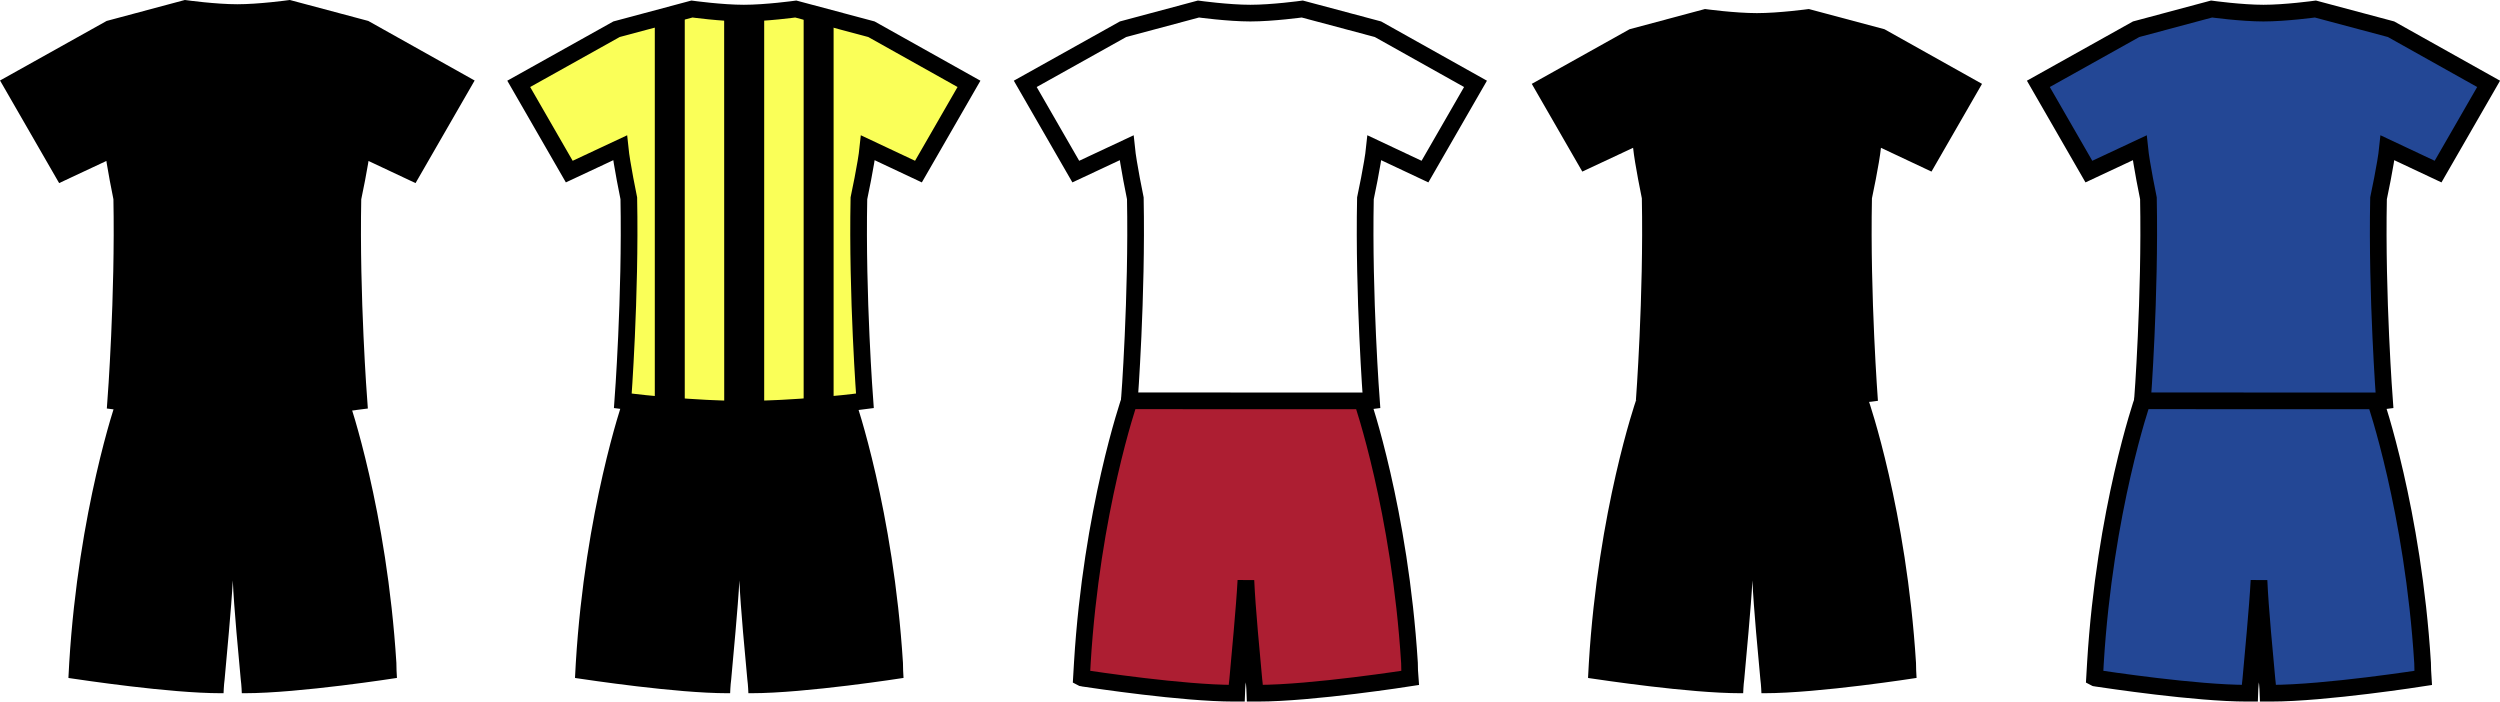
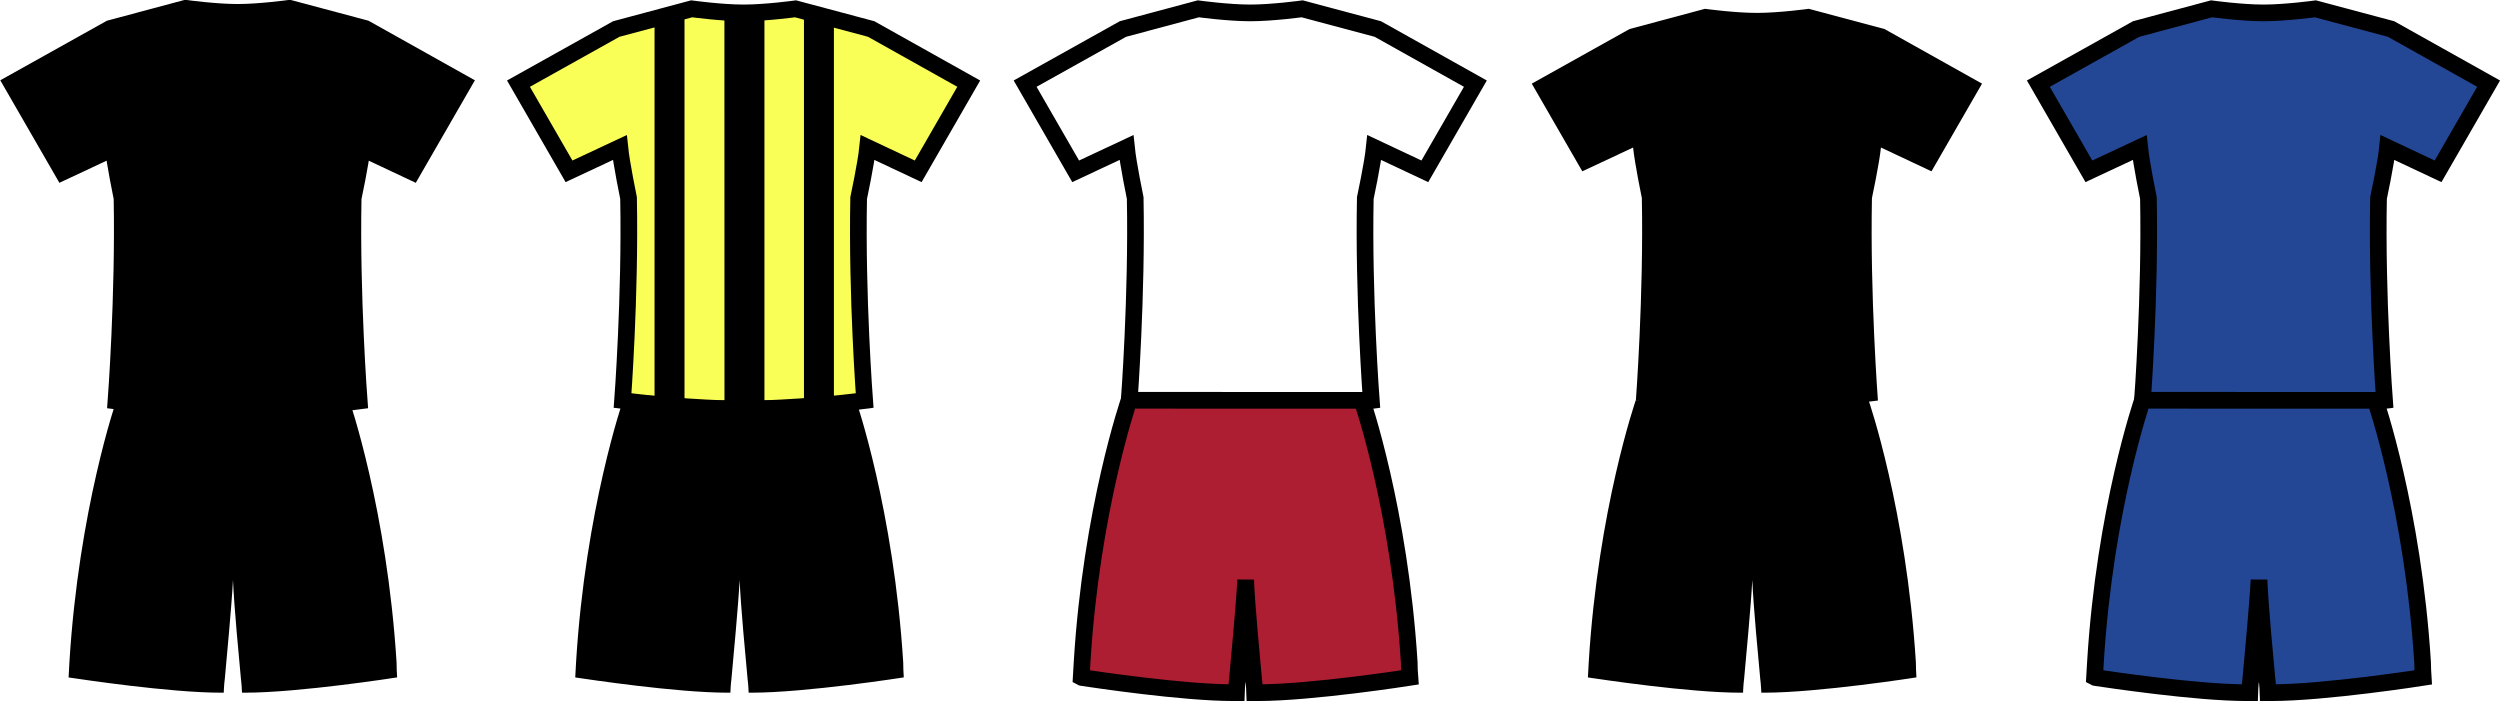
- <svg xmlns="http://www.w3.org/2000/svg" width="39.722mm" height="11.146mm" viewBox="0 0 39.722 11.146" version="1.1" id="svg8992">
-   <defs id="defs8989" />
-   <g id="layer1" transform="translate(133.04,-125.8366)">
-     <path stroke="#000000" stroke-width="0.282" stroke-miterlimit="16.248" stroke-linecap="butt" d="m -130.094,125.98 -1.198,0.321 -1.554,0.868 0.803,1.394 0.807,-0.378 c 0.026,0.256 0.139,0.803 0.139,0.803 0.03,1.558 -0.095,3.217 -0.095,3.217 0.955,0.126 1.923,0.139 1.923,0.139 0,0 0.972,-0.013 1.923,-0.139 0,0 -0.126,-1.658 -0.095,-3.217 0,0 0.117,-0.547 0.143,-0.803 l 0.803,0.378 0.803,-1.394 -1.55,-0.868 -1.202,-0.321 c 0,0 -0.473,0.065 -0.825,0.065 -0.352,0 -0.825,-0.065 -0.825,-0.065 z" fill-rule="evenodd" id="path2689" style="fill:#000000;fill-opacity:1" />
-     <path fill="#000000" d="m -131.193,132.205 c 0,0 -0.599,1.732 -0.747,4.163 -0.004,0.056 -0.009,0.182 -0.013,0.239 0,0 0.009,0.005 0.022,0.005 0.178,0.026 1.584,0.239 2.4,0.239 h 0.043 c 0,0 0.004,-0.126 0.017,-0.221 0.03,-0.339 0.108,-1.146 0.13,-1.571 0.017,0.425 0.095,1.233 0.126,1.571 0.013,0.095 0.017,0.221 0.017,0.221 0.015,0 0.029,0 0.044,0 0.873,0 2.421,-0.243 2.421,-0.243 -0.005,-0.056 -0.009,-0.182 -0.009,-0.239 -0.152,-2.431 -0.751,-4.163 -0.751,-4.163 z" fill-rule="evenodd" id="path2691" style="stroke-width:0.265" />
-     <path fill="#faff58" d="m -113.998,125.98 -1.198,0.321 -1.554,0.868 0.803,1.394 0.807,-0.378 c 0.026,0.256 0.139,0.803 0.139,0.803 0.03,1.558 -0.095,3.217 -0.095,3.217 0.955,0.126 1.923,0.139 1.923,0.139 0,0 0.972,-0.013 1.923,-0.139 0,0 -0.126,-1.658 -0.095,-3.217 0,0 0.117,-0.547 0.143,-0.803 l 0.803,0.378 0.803,-1.394 -1.55,-0.868 -1.202,-0.321 c 0,0 -0.473,0.065 -0.825,0.065 -0.352,0 -0.825,-0.065 -0.825,-0.065 z" fill-rule="evenodd" id="path2703" style="fill:#000000;fill-opacity:0;stroke:#000000;stroke-width:0.265;stroke-opacity:1" />
-     <path fill="#000000" d="m -115.096,132.205 c 0,0 -0.599,1.732 -0.747,4.163 -0.004,0.056 -0.009,0.182 -0.013,0.239 0,0 0.009,0.005 0.022,0.005 0.178,0.026 1.584,0.239 2.4,0.239 h 0.043 c 0,0 0.004,-0.126 0.017,-0.221 0.03,-0.339 0.108,-1.146 0.13,-1.571 0.017,0.425 0.095,1.233 0.126,1.571 0.013,0.095 0.017,0.221 0.017,0.221 0.015,0 0.029,0 0.044,0 0.873,0 2.421,-0.243 2.421,-0.243 -0.005,-0.056 -0.009,-0.182 -0.009,-0.239 -0.152,-2.431 -0.751,-4.163 -0.751,-4.163 z" fill-rule="evenodd" id="path2707" style="fill:#ad1e32;fill-opacity:1;stroke:#000000;stroke-width:0.265;stroke-opacity:1" />
-     <path fill="#faff58" d="m -105.95,125.98 -1.198,0.321 -1.554,0.868 0.803,1.394 0.807,-0.378 c 0.026,0.256 0.139,0.803 0.139,0.803 0.03,1.558 -0.095,3.217 -0.095,3.217 0.955,0.126 1.923,0.139 1.923,0.139 0,0 0.972,-0.013 1.923,-0.139 0,0 -0.126,-1.658 -0.095,-3.217 0,0 0.117,-0.547 0.143,-0.803 l 0.803,0.378 0.803,-1.394 -1.55,-0.868 -1.202,-0.321 c 0,0 -0.473,0.065 -0.825,0.065 -0.352,0 -0.825,-0.065 -0.825,-0.065 z" fill-rule="evenodd" id="path2711" style="fill:#000000;fill-opacity:1;stroke-width:0.265" />
-     <path fill="#000000" d="m -107.048,132.205 c 0,0 -0.599,1.732 -0.747,4.163 -0.004,0.056 -0.009,0.182 -0.013,0.239 0,0 0.009,0.005 0.022,0.005 0.178,0.026 1.584,0.239 2.4,0.239 h 0.043 c 0,0 0.004,-0.126 0.017,-0.221 0.03,-0.339 0.108,-1.146 0.13,-1.571 0.017,0.425 0.095,1.233 0.126,1.571 0.013,0.095 0.017,0.221 0.017,0.221 0.015,0 0.029,0 0.044,0 0.873,0 2.421,-0.243 2.421,-0.243 -0.005,-0.056 -0.009,-0.182 -0.009,-0.239 -0.152,-2.431 -0.751,-4.163 -0.751,-4.163 z" fill-rule="evenodd" id="path2715" style="fill:#000000;fill-opacity:1;stroke-width:0.265" />
-     <path fill="#faff58" d="m -97.901,125.98 -1.198,0.321 -1.554,0.868 0.803,1.394 0.807,-0.378 c 0.026,0.256 0.139,0.803 0.139,0.803 0.03,1.558 -0.095,3.217 -0.095,3.217 0.955,0.126 1.923,0.139 1.923,0.139 0,0 0.972,-0.013 1.923,-0.139 0,0 -0.126,-1.658 -0.095,-3.217 0,0 0.117,-0.547 0.143,-0.803 l 0.803,0.378 0.803,-1.394 -1.55,-0.868 -1.202,-0.321 c 0,0 -0.473,0.065 -0.825,0.065 -0.352,0 -0.825,-0.065 -0.825,-0.065 z" fill-rule="evenodd" id="path2719" style="fill:#234795;fill-opacity:1;stroke:#000000;stroke-width:0.265;stroke-opacity:1" />
-     <path fill="#000000" d="m -98.999,132.205 c 0,0 -0.599,1.732 -0.747,4.163 -0.004,0.056 -0.009,0.182 -0.013,0.239 0,0 0.009,0.005 0.022,0.005 0.178,0.026 1.584,0.239 2.4,0.239 h 0.043 c 0,0 0.004,-0.126 0.017,-0.221 0.03,-0.339 0.108,-1.146 0.13,-1.571 0.017,0.425 0.095,1.233 0.126,1.571 0.013,0.095 0.017,0.221 0.017,0.221 0.015,0 0.029,0 0.044,0 0.873,0 2.421,-0.243 2.421,-0.243 -0.004,-0.056 -0.009,-0.182 -0.009,-0.239 -0.152,-2.431 -0.751,-4.163 -0.751,-4.163 z" fill-rule="evenodd" id="path2723" style="fill:#234795;fill-opacity:1;stroke:#000000;stroke-width:0.265;stroke-opacity:1" />
-     <path fill="#faff58" d="m -122.046,125.98 -1.198,0.321 -1.554,0.868 0.803,1.394 0.807,-0.378 c 0.026,0.256 0.139,0.803 0.139,0.803 0.03,1.558 -0.095,3.217 -0.095,3.217 0.955,0.126 1.923,0.139 1.923,0.139 0,0 0.972,-0.013 1.923,-0.139 0,0 -0.126,-1.658 -0.095,-3.217 0,0 0.117,-0.547 0.143,-0.803 l 0.803,0.378 0.803,-1.394 -1.55,-0.868 -1.202,-0.321 c 0,0 -0.473,0.065 -0.825,0.065 -0.352,0 -0.825,-0.065 -0.825,-0.065 z" fill-rule="evenodd" id="path1477952" style="stroke:#000000;stroke-width:0.265;stroke-opacity:1" />
-     <path fill="#000000" d="m -123.144,132.205 c 0,0 -0.599,1.732 -0.747,4.163 -0.004,0.056 -0.009,0.182 -0.013,0.239 0,0 0.009,0.005 0.022,0.005 0.178,0.026 1.584,0.239 2.4,0.239 h 0.043 c 0,0 0.004,-0.126 0.017,-0.221 0.03,-0.339 0.108,-1.146 0.13,-1.571 0.017,0.425 0.095,1.233 0.126,1.571 0.013,0.095 0.017,0.221 0.017,0.221 0.015,0 0.029,0 0.044,0 0.873,0 2.421,-0.243 2.421,-0.243 -0.005,-0.056 -0.009,-0.182 -0.009,-0.239 -0.152,-2.431 -0.751,-4.163 -0.751,-4.163 z" fill-rule="evenodd" id="path1477954" style="stroke-width:0.265" />
-     <path style="fill:#000000;fill-opacity:1;stroke:none;stroke-width:0.224px;stroke-linecap:butt;stroke-linejoin:miter;stroke-opacity:1" d="m -121.534,126.027 0.636,-0.021 v 6.256 l -0.635,-0.003 z" id="path1477956" />
-     <path style="fill:#000000;fill-opacity:1;stroke:none;stroke-width:0.311px;stroke-linecap:butt;stroke-linejoin:miter;stroke-opacity:1" d="m -119.795,132.272 v -6.154 l -0.476,-0.105 v 6.255 z" id="path1477958" />
-     <path style="fill:#000000;fill-opacity:1;stroke:none;stroke-width:0.311px;stroke-linecap:butt;stroke-linejoin:miter;stroke-opacity:1" d="m -122.636,132.272 v -6.154 l 0.476,-0.105 v 6.255 z" id="path1477960" />
+ <svg xmlns="http://www.w3.org/2000/svg" id="svg8992" width="39.722mm" height="11.146mm" version="1.1" viewBox="0 0 39.722 11.146">
+   <g id="layer1" transform="translate(133.04 -125.84)">
+     <path id="path2689" d="m-130.09 125.98-1.198 0.321-1.554 0.868 0.803 1.393 0.807-0.378c0.026 0.256 0.139 0.803 0.139 0.803 0.03 1.558-0.095 3.217-0.095 3.217 0.955 0.126 1.923 0.139 1.923 0.139s0.972-0.013 1.923-0.139c0 0-0.126-1.658-0.095-3.217 0 0 0.117-0.547 0.143-0.803l0.803 0.378 0.803-1.393-1.55-0.868-1.202-0.321s-0.473 0.065-0.825 0.065c-0.352 0-0.825-0.065-0.825-0.065z" fill-rule="evenodd" stroke="#000" stroke-miterlimit="16.248" stroke-width=".282" />
+     <path id="path2691" d="m-131.19 132.2s-0.599 1.732-0.747 4.163c-4e-3 0.056-9e-3 0.182-0.013 0.239 0 0 9e-3 5e-3 0.022 5e-3 0.178 0.026 1.584 0.239 2.4 0.239h0.043s4e-3 -0.126 0.017-0.221c0.03-0.339 0.108-1.146 0.13-1.571 0.017 0.425 0.095 1.233 0.126 1.571 0.013 0.095 0.017 0.221 0.017 0.221h0.044c0.873 0 2.421-0.243 2.421-0.243-5e-3 -0.056-9e-3 -0.182-9e-3 -0.239-0.152-2.431-0.751-4.163-0.751-4.163z" fill-rule="evenodd" stroke-width=".265" />
+     <path id="path2703" d="m-114 125.98-1.198 0.321-1.554 0.868 0.803 1.393 0.807-0.378c0.026 0.256 0.139 0.803 0.139 0.803 0.03 1.558-0.095 3.217-0.095 3.217 0.955 0.126 1.923 0.139 1.923 0.139s0.972-0.013 1.923-0.139c0 0-0.126-1.658-0.095-3.217 0 0 0.117-0.547 0.143-0.803l0.803 0.378 0.803-1.393-1.55-0.868-1.202-0.321s-0.473 0.065-0.825 0.065c-0.352 0-0.825-0.065-0.825-0.065z" fill="#faff58" fill-opacity="0" fill-rule="evenodd" stroke="#000" stroke-width=".265" />
+     <path id="path2707" d="m-115.1 132.2s-0.599 1.732-0.747 4.163c-4e-3 0.056-9e-3 0.182-0.013 0.239 0 0 9e-3 5e-3 0.022 5e-3 0.178 0.026 1.584 0.239 2.4 0.239h0.043s4e-3 -0.126 0.017-0.221c0.03-0.339 0.108-1.146 0.13-1.571 0.017 0.425 0.095 1.233 0.126 1.571 0.013 0.095 0.017 0.221 0.017 0.221h0.044c0.873 0 2.421-0.243 2.421-0.243-5e-3 -0.056-9e-3 -0.182-9e-3 -0.239-0.152-2.431-0.751-4.163-0.751-4.163z" fill="#ad1e32" fill-rule="evenodd" stroke="#000" stroke-width=".265" />
+     <path id="path2711" d="m-105.95 125.98-1.198 0.321-1.554 0.868 0.803 1.393 0.807-0.378c0.026 0.256 0.139 0.803 0.139 0.803 0.03 1.558-0.095 3.217-0.095 3.217 0.955 0.126 1.923 0.139 1.923 0.139s0.972-0.013 1.923-0.139c0 0-0.126-1.658-0.095-3.217 0 0 0.117-0.547 0.143-0.803l0.803 0.378 0.803-1.393-1.55-0.868-1.202-0.321s-0.473 0.065-0.825 0.065c-0.352 0-0.825-0.065-0.825-0.065z" fill-rule="evenodd" stroke-width=".265" />
+     <path id="path2715" d="m-107.05 132.2s-0.599 1.732-0.747 4.163c-4e-3 0.056-9e-3 0.182-0.013 0.239 0 0 9e-3 5e-3 0.022 5e-3 0.178 0.026 1.584 0.239 2.4 0.239h0.043s4e-3 -0.126 0.017-0.221c0.03-0.339 0.108-1.146 0.13-1.571 0.017 0.425 0.095 1.233 0.126 1.571 0.013 0.095 0.017 0.221 0.017 0.221h0.044c0.873 0 2.421-0.243 2.421-0.243-5e-3 -0.056-9e-3 -0.182-9e-3 -0.239-0.152-2.431-0.751-4.163-0.751-4.163z" fill-rule="evenodd" stroke-width=".265" />
+     <path id="path2719" d="m-97.901 125.98-1.198 0.321-1.554 0.868 0.803 1.393 0.807-0.378c0.026 0.256 0.139 0.803 0.139 0.803 0.03 1.558-0.095 3.217-0.095 3.217 0.955 0.126 1.923 0.139 1.923 0.139s0.972-0.013 1.923-0.139c0 0-0.126-1.658-0.095-3.217 0 0 0.117-0.547 0.143-0.803l0.803 0.378 0.803-1.393-1.55-0.868-1.202-0.321s-0.473 0.065-0.825 0.065c-0.352 0-0.825-0.065-0.825-0.065z" fill="#234795" fill-rule="evenodd" stroke="#000" stroke-width=".265" />
+     <path id="path2723" d="m-98.999 132.2s-0.599 1.732-0.747 4.163c-0.004 0.056-0.009 0.182-0.013 0.239 0 0 0.009 5e-3 0.022 5e-3 0.178 0.026 1.584 0.239 2.4 0.239h0.043s0.004-0.126 0.017-0.221c0.03-0.339 0.108-1.146 0.13-1.571 0.017 0.425 0.095 1.233 0.126 1.571 0.013 0.095 0.017 0.221 0.017 0.221h0.044c0.873 0 2.421-0.243 2.421-0.243-0.004-0.056-0.009-0.182-0.009-0.239-0.152-2.431-0.751-4.163-0.751-4.163z" fill="#234795" fill-rule="evenodd" stroke="#000" stroke-width=".265" />
+     <path id="path1477952" d="m-122.05 125.98-1.198 0.321-1.554 0.868 0.803 1.393 0.807-0.378c0.026 0.256 0.139 0.803 0.139 0.803 0.03 1.558-0.095 3.217-0.095 3.217 0.955 0.126 1.923 0.139 1.923 0.139s0.972-0.013 1.923-0.139c0 0-0.126-1.658-0.095-3.217 0 0 0.117-0.547 0.143-0.803l0.803 0.378 0.803-1.393-1.55-0.868-1.202-0.321s-0.473 0.065-0.825 0.065c-0.352 0-0.825-0.065-0.825-0.065z" fill="#faff58" fill-rule="evenodd" stroke="#000" stroke-width=".265" />
+     <path id="path1477954" d="m-123.14 132.2s-0.599 1.732-0.747 4.163c-4e-3 0.056-9e-3 0.182-0.013 0.239 0 0 9e-3 5e-3 0.022 5e-3 0.178 0.026 1.584 0.239 2.4 0.239h0.043s4e-3 -0.126 0.017-0.221c0.03-0.339 0.108-1.146 0.13-1.571 0.017 0.425 0.095 1.233 0.126 1.571 0.013 0.095 0.017 0.221 0.017 0.221h0.044c0.873 0 2.421-0.243 2.421-0.243-5e-3 -0.056-9e-3 -0.182-9e-3 -0.239-0.152-2.431-0.751-4.163-0.751-4.163z" fill-rule="evenodd" stroke-width=".265" />
+     <path id="path1477956" d="m-121.53 126.03 0.636-0.021v6.256l-0.635-3e-3z" />
+     <path id="path1477958" d="m-119.79 132.27v-6.154l-0.476-0.105v6.255z" />
+     <path id="path1477960" d="m-122.64 132.27v-6.154l0.476-0.105v6.255z" />
  </g>
</svg>
